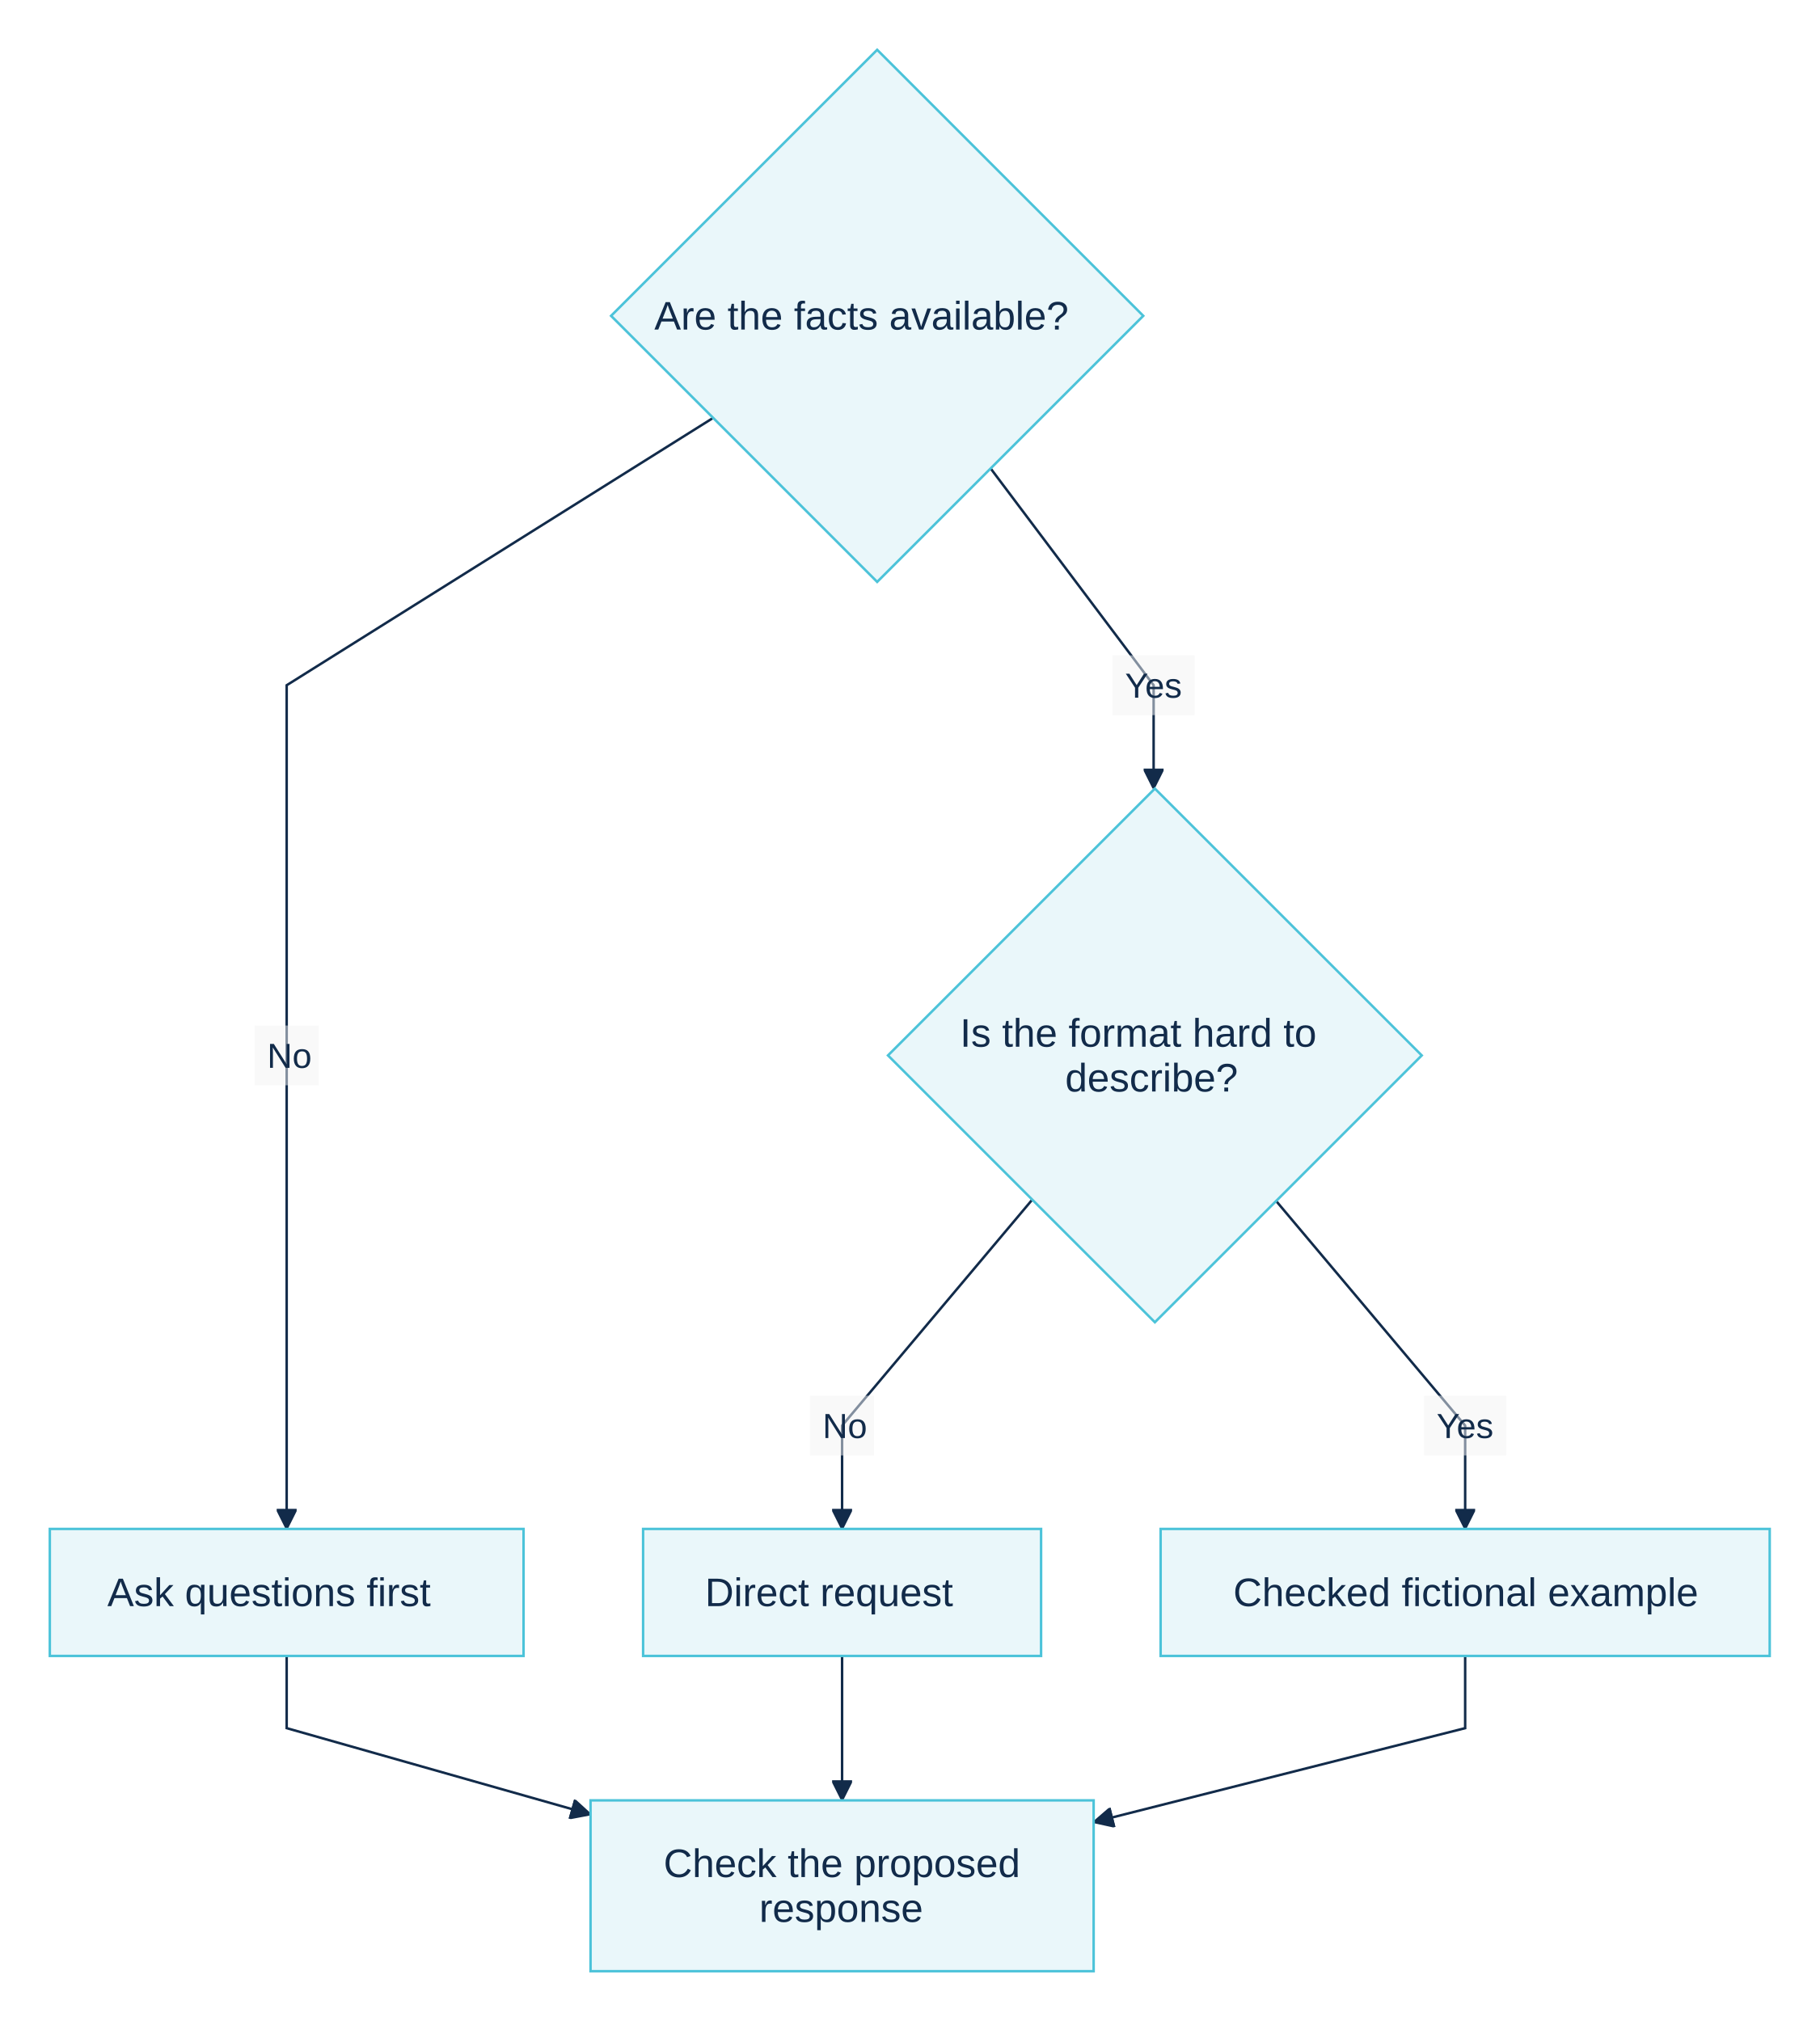
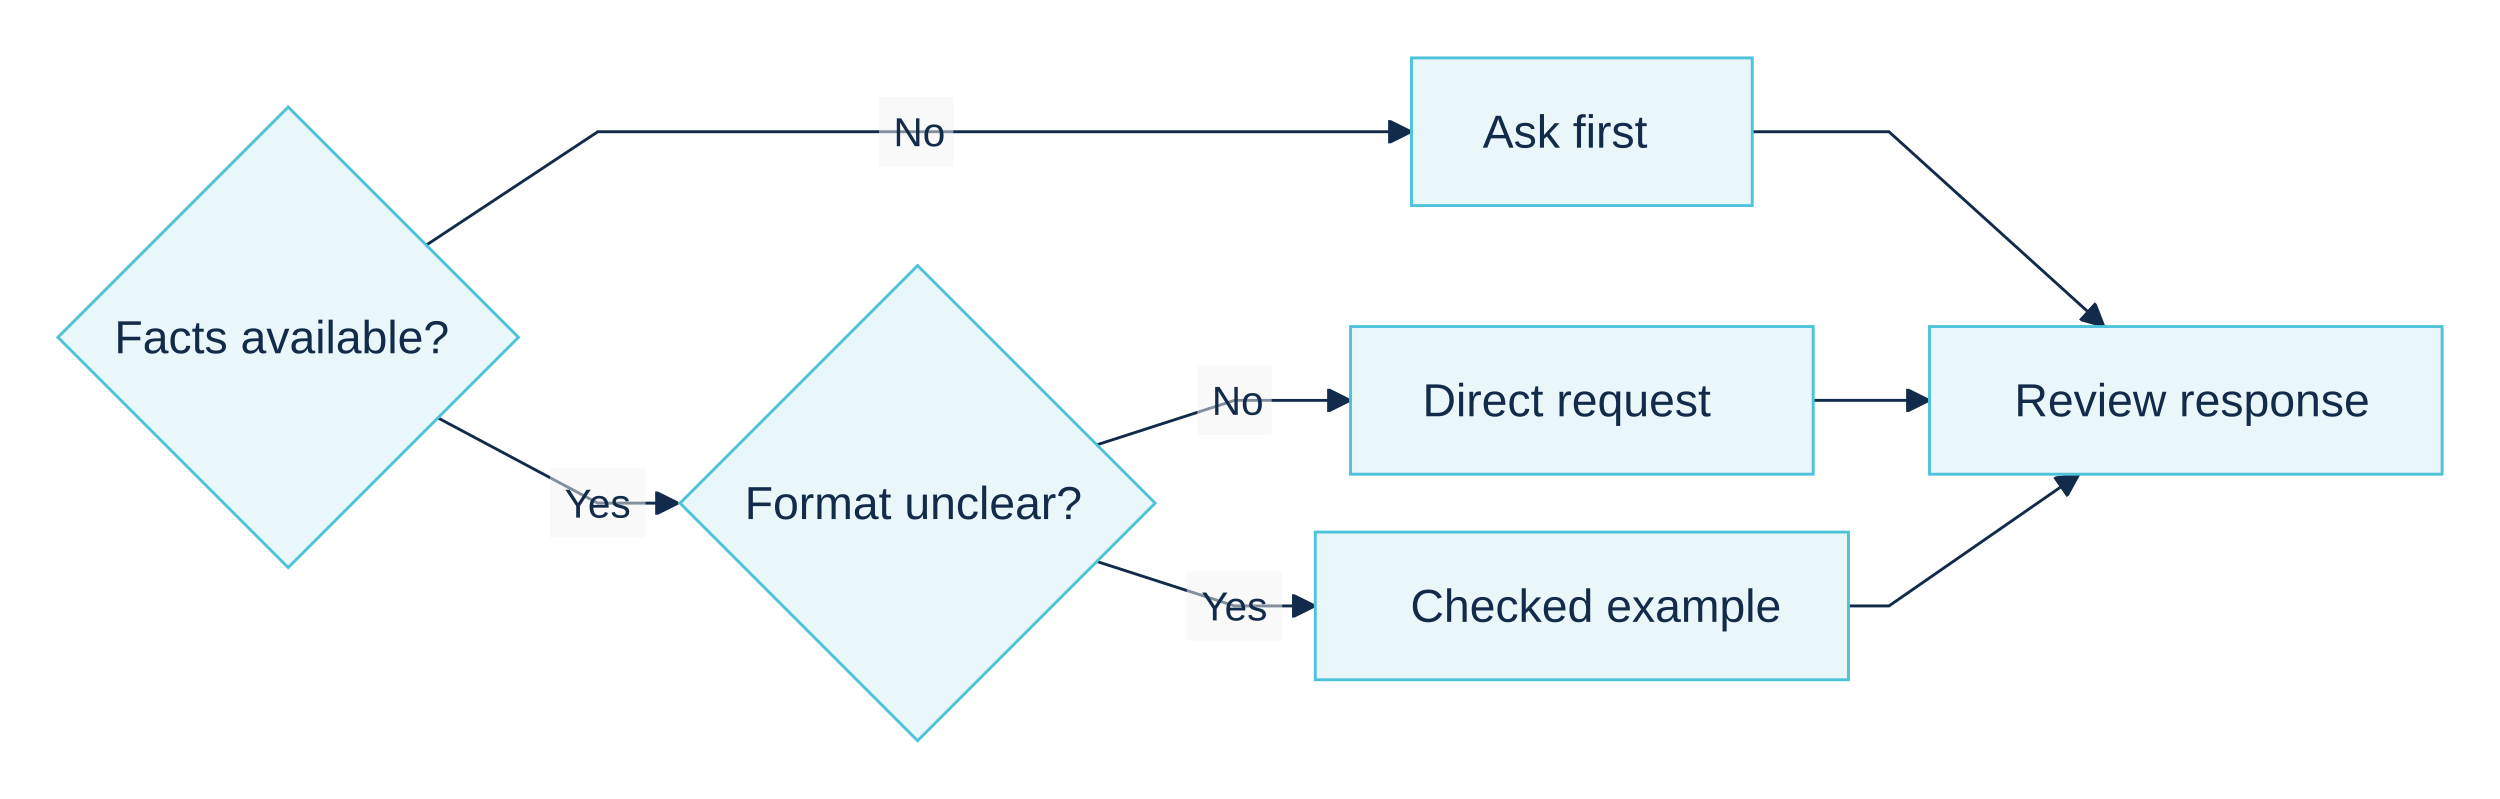
- <svg xmlns="http://www.w3.org/2000/svg" id="my-svg" width="100%" class="flowchart" style="max-width: 706.547px; background-color: rgb(243, 243, 243);" viewBox="-12 -12 730.547 811.575" role="graphics-document document" aria-roledescription="flowchart-v2" font-family="Segoe UI, Arial, sans-serif" font-size="16px" fill="#122B4A">
+ <svg xmlns="http://www.w3.org/2000/svg" id="my-svg" width="100%" class="flowchart" style="max-width: 839.438px; background-color: rgb(243, 243, 243);" viewBox="-11.5 -12 863.438 275.82" role="graphics-document document" aria-roledescription="flowchart-v2" font-family="Segoe UI, Arial, sans-serif" font-size="16px" fill="#122B4A">
  <style>#my-svg{font-family:Segoe UI,Arial,sans-serif;font-size:16px;fill:#122B4A;}@keyframes edge-animation-frame{from{stroke-dashoffset:0;}}@keyframes dash{to{stroke-dashoffset:0;}}#my-svg .edge-animation-slow{stroke-dasharray:9,5!important;stroke-dashoffset:900;animation:dash 50s linear infinite;stroke-linecap:round;}#my-svg .edge-animation-fast{stroke-dasharray:9,5!important;stroke-dashoffset:900;animation:dash 20s linear infinite;stroke-linecap:round;}#my-svg .error-icon{fill:#F3F3F3;}#my-svg .error-text{fill:#122B4A;stroke:#122B4A;}#my-svg .edge-thickness-normal{stroke-width:1px;}#my-svg .edge-thickness-thick{stroke-width:3.5px;}#my-svg .edge-pattern-solid{stroke-dasharray:0;}#my-svg .edge-thickness-invisible{stroke-width:0;fill:none;}#my-svg .edge-pattern-dashed{stroke-dasharray:3;}#my-svg .edge-pattern-dotted{stroke-dasharray:2;}#my-svg .marker{fill:#122B4A;stroke:#122B4A;}#my-svg .marker.cross{stroke:#122B4A;}#my-svg svg{font-family:Segoe UI,Arial,sans-serif;font-size:16px;}#my-svg p{margin:0;}#my-svg .label{font-family:Segoe UI,Arial,sans-serif;color:#122B4A;}#my-svg .cluster-label text{fill:#122B4A;}#my-svg .cluster-label span{color:#122B4A;}#my-svg .cluster-label span p{background-color:transparent;}#my-svg .label text,#my-svg span{fill:#122B4A;color:#122B4A;}#my-svg .node rect,#my-svg .node circle,#my-svg .node ellipse,#my-svg .node polygon,#my-svg .node path{fill:#EAF7FA;stroke:#4CC3D9;stroke-width:1px;}#my-svg .rough-node .label text,#my-svg .node .label text,#my-svg .image-shape .label,#my-svg .icon-shape .label{text-anchor:middle;}#my-svg .node .katex path{fill:#000;stroke:#000;stroke-width:1px;}#my-svg .rough-node .label,#my-svg .node .label,#my-svg .image-shape .label,#my-svg .icon-shape .label{text-align:center;}#my-svg .node.clickable{cursor:pointer;}#my-svg .root .anchor path{fill:#122B4A!important;stroke-width:0;stroke:#122B4A;}#my-svg .arrowheadPath{fill:#0c0c0c;}#my-svg .edgePaths .path{stroke:#122B4A;stroke-width:1px;}#my-svg .flowchart-link{stroke:#122B4A;fill:none;}#my-svg .edgeLabel{background-color:#F3F3F3;text-align:center;}#my-svg .edgeLabel p{background-color:#F3F3F3;}#my-svg .edgeLabel rect{opacity:0.5;background-color:#F3F3F3;fill:#F3F3F3;}#my-svg .labelBkg{background-color:rgba(243, 243, 243, 0.5);}#my-svg .cluster rect{fill:#F3F3F3;stroke:#4CC3D9;stroke-width:1px;}#my-svg .cluster text{fill:#122B4A;}#my-svg .cluster span{color:#122B4A;}#my-svg .node .collapsed-indicator{fill:#4CC3D9;stroke:none;opacity:0.6;}#my-svg .node .collapsed-separator{stroke:#4CC3D9;stroke-width:0.75px;}#my-svg div.mermaidTooltip{position:absolute;text-align:center;max-width:200px;padding:2px;font-family:Segoe UI,Arial,sans-serif;font-size:12px;background:#F3F3F3;border:1px solid #4CC3D9;border-radius:2px;pointer-events:none;z-index:100;}#my-svg .flowchartTitleText{text-anchor:middle;font-size:18px;fill:#122B4A;}#my-svg rect.text{fill:none;stroke-width:0;}#my-svg .icon-shape,#my-svg .image-shape{background-color:#F3F3F3;text-align:center;}#my-svg .icon-shape p,#my-svg .image-shape p{background-color:#F3F3F3;padding:2px;}#my-svg .icon-shape .label rect,#my-svg .image-shape .label rect{opacity:0.5;background-color:#F3F3F3;fill:#F3F3F3;}#my-svg .label-icon{display:inline-block;height:1em;overflow:visible;vertical-align:-0.125em;}#my-svg .node .label-icon path{fill:currentColor;stroke:revert;stroke-width:revert;}#my-svg .node .neo-node{stroke:#4CC3D9;}#my-svg [data-look="neo"].node rect,#my-svg [data-look="neo"].cluster rect,#my-svg [data-look="neo"].node polygon{stroke:url(#my-svg-gradient);filter:drop-shadow( 1px 2px 2px rgba(185,185,185,1));}#my-svg [data-look="neo"].swimlane.cluster rect{filter:none;}#my-svg [data-look="neo"].node path{stroke:url(#my-svg-gradient);stroke-width:1px;}#my-svg [data-look="neo"].node .outer-path{filter:drop-shadow( 1px 2px 2px rgba(185,185,185,1));}#my-svg [data-look="neo"].node .neo-line path{stroke:#4CC3D9;filter:none;}#my-svg [data-look="neo"].node circle{stroke:url(#my-svg-gradient);filter:drop-shadow( 1px 2px 2px rgba(185,185,185,1));}#my-svg [data-look="neo"].node circle .state-start{fill:#000000;}#my-svg [data-look="neo"].icon-shape .icon{fill:url(#my-svg-gradient);filter:drop-shadow( 1px 2px 2px rgba(185,185,185,1));}#my-svg [data-look="neo"].icon-shape .icon-neo path{stroke:url(#my-svg-gradient);filter:drop-shadow( 1px 2px 2px rgba(185,185,185,1));}#my-svg :root{--mermaid-font-family:Segoe UI,Arial,sans-serif;}</style>
  <g>
    <marker id="my-svg_flowchart-v2-pointEnd" class="marker flowchart-v2" viewBox="0 0 10 10" refX="5" refY="5" markerUnits="userSpaceOnUse" markerWidth="8" markerHeight="8" orient="auto">
      <path d="M 0 0 L 10 5 L 0 10 z" class="arrowMarkerPath" style="stroke-width: 1; stroke-dasharray: 1, 0;" fill="#122B4A" stroke="#122B4A" />
    </marker>
    <marker id="my-svg_flowchart-v2-pointStart" class="marker flowchart-v2" viewBox="0 0 10 10" refX="4.5" refY="5" markerUnits="userSpaceOnUse" markerWidth="8" markerHeight="8" orient="auto">
      <path d="M 0 5 L 10 10 L 10 0 z" class="arrowMarkerPath" style="stroke-width: 1; stroke-dasharray: 1, 0;" fill="#122B4A" stroke="#122B4A" />
    </marker>
    <marker id="my-svg_flowchart-v2-pointEnd-margin" class="marker flowchart-v2" viewBox="0 0 11.5 14" refX="11.5" refY="7" markerUnits="userSpaceOnUse" markerWidth="10.5" markerHeight="14" orient="auto">
      <path d="M 0 0 L 11.5 7 L 0 14 z" class="arrowMarkerPath" style="stroke-width: 0; stroke-dasharray: 1, 0;" fill="#122B4A" stroke="#122B4A" />
    </marker>
    <marker id="my-svg_flowchart-v2-pointStart-margin" class="marker flowchart-v2" viewBox="0 0 11.5 14" refX="1" refY="7" markerUnits="userSpaceOnUse" markerWidth="11.5" markerHeight="14" orient="auto">
      <polygon points="0,7 11.5,14 11.5,0" class="arrowMarkerPath" style="stroke-width: 0; stroke-dasharray: 1, 0;" fill="#122B4A" stroke="#122B4A" />
    </marker>
    <marker id="my-svg_flowchart-v2-circleEnd" class="marker flowchart-v2" viewBox="0 0 10 10" refX="11" refY="5" markerUnits="userSpaceOnUse" markerWidth="11" markerHeight="11" orient="auto">
      <circle cx="5" cy="5" r="5" class="arrowMarkerPath" style="stroke-width: 1; stroke-dasharray: 1, 0;" fill="#122B4A" stroke="#122B4A" />
    </marker>
    <marker id="my-svg_flowchart-v2-circleStart" class="marker flowchart-v2" viewBox="0 0 10 10" refX="-1" refY="5" markerUnits="userSpaceOnUse" markerWidth="11" markerHeight="11" orient="auto">
      <circle cx="5" cy="5" r="5" class="arrowMarkerPath" style="stroke-width: 1; stroke-dasharray: 1, 0;" fill="#122B4A" stroke="#122B4A" />
    </marker>
    <marker id="my-svg_flowchart-v2-circleEnd-margin" class="marker flowchart-v2" viewBox="0 0 10 10" refY="5" refX="12.25" markerUnits="userSpaceOnUse" markerWidth="14" markerHeight="14" orient="auto">
      <circle cx="5" cy="5" r="5" class="arrowMarkerPath" style="stroke-width: 0; stroke-dasharray: 1, 0;" fill="#122B4A" stroke="#122B4A" />
    </marker>
    <marker id="my-svg_flowchart-v2-circleStart-margin" class="marker flowchart-v2" viewBox="0 0 10 10" refX="-2" refY="5" markerUnits="userSpaceOnUse" markerWidth="14" markerHeight="14" orient="auto">
      <circle cx="5" cy="5" r="5" class="arrowMarkerPath" style="stroke-width: 0; stroke-dasharray: 1, 0;" fill="#122B4A" stroke="#122B4A" />
    </marker>
    <marker id="my-svg_flowchart-v2-crossEnd" class="marker cross flowchart-v2" viewBox="0 0 11 11" refX="12" refY="5.2" markerUnits="userSpaceOnUse" markerWidth="11" markerHeight="11" orient="auto">
      <path d="M 1,1 l 9,9 M 10,1 l -9,9" class="arrowMarkerPath" style="stroke-width: 2; stroke-dasharray: 1, 0;" fill="#122B4A" stroke="#122B4A" />
    </marker>
    <marker id="my-svg_flowchart-v2-crossStart" class="marker cross flowchart-v2" viewBox="0 0 11 11" refX="-1" refY="5.2" markerUnits="userSpaceOnUse" markerWidth="11" markerHeight="11" orient="auto">
      <path d="M 1,1 l 9,9 M 10,1 l -9,9" class="arrowMarkerPath" style="stroke-width: 2; stroke-dasharray: 1, 0;" fill="#122B4A" stroke="#122B4A" />
    </marker>
    <marker id="my-svg_flowchart-v2-crossEnd-margin" class="marker cross flowchart-v2" viewBox="0 0 15 15" refX="17.7" refY="7.5" markerUnits="userSpaceOnUse" markerWidth="12" markerHeight="12" orient="auto">
      <path d="M 1,1 L 14,14 M 1,14 L 14,1" class="arrowMarkerPath" style="stroke-width: 2.5;" fill="#122B4A" stroke="#122B4A" />
    </marker>
    <marker id="my-svg_flowchart-v2-crossStart-margin" class="marker cross flowchart-v2" viewBox="0 0 15 15" refX="-3.5" refY="7.5" markerUnits="userSpaceOnUse" markerWidth="12" markerHeight="12" orient="auto">
      <path d="M 1,1 L 14,14 M 1,14 L 14,1" class="arrowMarkerPath" style="stroke-width: 2.5; stroke-dasharray: 1, 0;" fill="#122B4A" stroke="#122B4A" />
    </marker>
    <g class="root">
      <g class="clusters" />
      <g class="edgePaths">
-         <path d="M274.025,156.007L103.105,263.172L103.105,411.823L103.105,560.475L103.105,597.975" id="my-svg-L_A_B_0" class="edge-thickness-normal edge-pattern-solid edge-thickness-normal edge-pattern-solid flowchart-link" style=";" data-edge="true" data-et="edge" data-id="L_A_B_0" data-points="W3sieCI6Mjc0LjAyNDY5OTY3NDI4OTksInkiOjE1Ni4wMDcxMjE1NDkyODk4OH0seyJ4IjoxMDMuMTA1NDY4NzUsInkiOjI2My4xNzE4NzV9LHsieCI6MTAzLjEwNTQ2ODc1LCJ5Ijo0MTEuODIzNDMyOTIyMzYzM30seyJ4IjoxMDMuMTA1NDY4NzUsInkiOjU2MC40NzQ5OTA4NDQ3MjY2fSx7IngiOjEwMy4xMDU0Njg3NSwieSI6NjAxLjk3NDk5MDg0NDcyNjZ9XQ==" data-look="classic" marker-end="url(#my-svg_flowchart-v2-pointEnd)" fill="none" stroke="#122B4A" stroke-width="1" />
-         <path d="M385.535,175.827L451.189,263.172L451.189,300.672" id="my-svg-L_A_C_0" class="edge-thickness-normal edge-pattern-solid edge-thickness-normal edge-pattern-solid flowchart-link" style=";" data-edge="true" data-et="edge" data-id="L_A_C_0" data-points="W3sieCI6Mzg1LjUzNDU2MjcxOTM5NTUsInkiOjE3NS44MjY3NjU0MDU2MDQ1fSx7IngiOjQ1MS4xODk0NTMxMjUsInkiOjI2My4xNzE4NzV9LHsieCI6NDUxLjE4OTQ1MzEyNTAwMDA2LCJ5IjozMDQuNjcxODc1fV0=" data-look="classic" marker-end="url(#my-svg_flowchart-v2-pointEnd)" fill="none" stroke="#122B4A" stroke-width="1" />
-         <path d="M402.226,470.012L326.105,560.475L326.105,597.975" id="my-svg-L_C_D_0" class="edge-thickness-normal edge-pattern-solid edge-thickness-normal edge-pattern-solid flowchart-link" style=";" data-edge="true" data-et="edge" data-id="L_C_D_0" data-points="W3sieCI6NDAyLjIyNjM0MTkyNDkyODEsInkiOjQ3MC4wMTE4Nzk2NDQ2NTQ2fSx7IngiOjMyNi4xMDU0Njg3NSwieSI6NTYwLjQ3NDk5MDg0NDcyNjZ9LHsieCI6MzI2LjEwNTQ2ODc1LCJ5Ijo2MDEuOTc0OTkwODQ0NzI2Nn1d" data-look="classic" marker-end="url(#my-svg_flowchart-v2-pointEnd)" fill="none" stroke="#122B4A" stroke-width="1" />
-         <path d="M500.153,470.012L576.273,560.475L576.273,597.975" id="my-svg-L_C_E_0" class="edge-thickness-normal edge-pattern-solid edge-thickness-normal edge-pattern-solid flowchart-link" style=";" data-edge="true" data-et="edge" data-id="L_C_E_0" data-points="W3sieCI6NTAwLjE1MjU2NDMyNTA3MjAzLCJ5Ijo0NzAuMDExODc5NjQ0NjU0Nn0seyJ4Ijo1NzYuMjczNDM3NSwieSI6NTYwLjQ3NDk5MDg0NDcyNjZ9LHsieCI6NTc2LjI3MzQzNzUsInkiOjYwMS45NzQ5OTA4NDQ3MjY2fV0=" data-look="classic" marker-end="url(#my-svg_flowchart-v2-pointEnd)" fill="none" stroke="#122B4A" stroke-width="1" />
-         <path d="M103.105,652.975L103.105,681.975L221.257,715.513" id="my-svg-L_B_F_0" class="edge-thickness-normal edge-pattern-solid edge-thickness-normal edge-pattern-solid flowchart-link" style=";" data-edge="true" data-et="edge" data-id="L_B_F_0" data-points="W3sieCI6MTAzLjEwNTQ2ODc1LCJ5Ijo2NTIuOTc0OTkwODQ0NzI2Nn0seyJ4IjoxMDMuMTA1NDY4NzUsInkiOjY4MS45NzQ5OTA4NDQ3MjY2fSx7IngiOjIyNS4xMDU0Njg3NSwieSI6NzE2LjYwNTQ4MzcwMDg3NjJ9XQ==" data-look="classic" marker-end="url(#my-svg_flowchart-v2-pointEnd)" fill="none" stroke="#122B4A" stroke-width="1" />
-         <path d="M326.105,652.975L326.105,681.975L326.105,706.975" id="my-svg-L_D_F_0" class="edge-thickness-normal edge-pattern-solid edge-thickness-normal edge-pattern-solid flowchart-link" style=";" data-edge="true" data-et="edge" data-id="L_D_F_0" data-points="W3sieCI6MzI2LjEwNTQ2ODc1LCJ5Ijo2NTIuOTc0OTkwODQ0NzI2Nn0seyJ4IjozMjYuMTA1NDY4NzUsInkiOjY4MS45NzQ5OTA4NDQ3MjY2fSx7IngiOjMyNi4xMDU0Njg3NSwieSI6NzEwLjk3NDk5MDg0NDcyNjZ9XQ==" data-look="classic" marker-end="url(#my-svg_flowchart-v2-pointEnd)" fill="none" stroke="#122B4A" stroke-width="1" />
-         <path d="M576.273,652.975L576.273,681.975L430.983,718.738" id="my-svg-L_E_F_0" class="edge-thickness-normal edge-pattern-solid edge-thickness-normal edge-pattern-solid flowchart-link" style=";" data-edge="true" data-et="edge" data-id="L_E_F_0" data-points="W3sieCI6NTc2LjI3MzQzNzUsInkiOjY1Mi45NzQ5OTA4NDQ3MjY2fSx7IngiOjU3Ni4yNzM0Mzc1LCJ5Ijo2ODEuOTc0OTkwODQ0NzI2Nn0seyJ4Ijo0MjcuMTA1NDY4NzUsInkiOjcxOS43MTg5NjA4NDcxNTY3fV0=" data-look="classic" marker-end="url(#my-svg_flowchart-v2-pointEnd)" fill="none" stroke="#122B4A" stroke-width="1" />
+         <path d="M135.416,72.854L194.965,33.5L304.914,33.5L414.863,33.5L471.996,33.5" id="my-svg-L_A_B_0" class="edge-thickness-normal edge-pattern-solid edge-thickness-normal edge-pattern-solid flowchart-link" style=";" data-edge="true" data-et="edge" data-id="L_A_B_0" data-points="W3sieCI6MTM1LjQxNjQ0ODIwMzc2OTgsInkiOjcyLjg1Mzk0ODIwMzc2OTc5fSx7IngiOjE5NC45NjQ4NDM3NSwieSI6MzMuNX0seyJ4IjozMDQuOTE0MDYyNSwieSI6MzMuNX0seyJ4Ijo0MTQuODYzMjgxMjUsInkiOjMzLjV9LHsieCI6NDc1Ljk5NjA5Mzc1LCJ5IjozMy41fV0=" data-look="classic" marker-end="url(#my-svg_flowchart-v2-pointEnd)" fill="none" stroke="#122B4A" stroke-width="1" />
+         <path d="M139.407,132.155L194.965,161.773L218.867,161.773" id="my-svg-L_A_C_0" class="edge-thickness-normal edge-pattern-solid edge-thickness-normal edge-pattern-solid flowchart-link" style=";" data-edge="true" data-et="edge" data-id="L_A_C_0" data-points="W3sieCI6MTM5LjQwNzE2NTMwMjk3NjQsInkiOjEzMi4xNTUzMzQ2OTcwMjM2fSx7IngiOjE5NC45NjQ4NDM3NSwieSI6MTYxLjc3MzQzNzV9LHsieCI6MjIyLjg2NzE4NzUsInkiOjE2MS43NzM0Mzc1fV0=" data-look="classic" marker-end="url(#my-svg_flowchart-v2-pointEnd)" fill="none" stroke="#122B4A" stroke-width="1" />
+         <path d="M366.936,141.748L414.863,126.273L450.941,126.273" id="my-svg-L_C_D_0" class="edge-thickness-normal edge-pattern-solid edge-thickness-normal edge-pattern-solid flowchart-link" style=";" data-edge="true" data-et="edge" data-id="L_C_D_0" data-points="W3sieCI6MzY2LjkzNTYzODcyMTk2ODYsInkiOjE0MS43NDgxMzg3MjE5Njg2fSx7IngiOjQxNC44NjMyODEyNSwieSI6MTI2LjI3MzQzNzV9LHsieCI6NDU0Ljk0MTQwNjI1LCJ5IjoxMjYuMjczNDM3NX1d" data-look="classic" marker-end="url(#my-svg_flowchart-v2-pointEnd)" fill="none" stroke="#122B4A" stroke-width="1" />
+         <path d="M366.936,181.799L414.863,197.273L438.766,197.273" id="my-svg-L_C_E_0" class="edge-thickness-normal edge-pattern-solid edge-thickness-normal edge-pattern-solid flowchart-link" style=";" data-edge="true" data-et="edge" data-id="L_C_E_0" data-points="W3sieCI6MzY2LjkzNTYzODcyMTk2ODYsInkiOjE4MS43OTg3MzYyNzgwMzE0fSx7IngiOjQxNC44NjMyODEyNSwieSI6MTk3LjI3MzQzNzV9LHsieCI6NDQyLjc2NTYyNSwieSI6MTk3LjI3MzQzNzV9XQ==" data-look="classic" marker-end="url(#my-svg_flowchart-v2-pointEnd)" fill="none" stroke="#122B4A" stroke-width="1" />
+         <path d="M593.676,33.5L640.906,33.5L712.278,98.089" id="my-svg-L_B_F_0" class="edge-thickness-normal edge-pattern-solid edge-thickness-normal edge-pattern-solid flowchart-link" style=";" data-edge="true" data-et="edge" data-id="L_B_F_0" data-points="W3sieCI6NTkzLjY3NTc4MTI1LCJ5IjozMy41fSx7IngiOjY0MC45MDYyNSwieSI6MzMuNX0seyJ4Ijo3MTUuMjQ0MTA2NTc4OTQ3NCwieSI6MTAwLjc3MzQzNzV9XQ==" data-look="classic" marker-end="url(#my-svg_flowchart-v2-pointEnd)" fill="none" stroke="#122B4A" stroke-width="1" />
+         <path d="M614.73,126.273L640.906,126.273L650.906,126.273" id="my-svg-L_D_F_0" class="edge-thickness-normal edge-pattern-solid edge-thickness-normal edge-pattern-solid flowchart-link" style=";" data-edge="true" data-et="edge" data-id="L_D_F_0" data-points="W3sieCI6NjE0LjczMDQ2ODc1LCJ5IjoxMjYuMjczNDM3NX0seyJ4Ijo2NDAuOTA2MjUsInkiOjEyNi4yNzM0Mzc1fSx7IngiOjY1NC45MDYyNSwieSI6MTI2LjI3MzQzNzV9XQ==" data-look="classic" marker-end="url(#my-svg_flowchart-v2-pointEnd)" fill="none" stroke="#122B4A" stroke-width="1" />
+         <path d="M626.906,197.273L640.906,197.273L703.315,154.051" id="my-svg-L_E_F_0" class="edge-thickness-normal edge-pattern-solid edge-thickness-normal edge-pattern-solid flowchart-link" style=";" data-edge="true" data-et="edge" data-id="L_E_F_0" data-points="W3sieCI6NjI2LjkwNjI1LCJ5IjoxOTcuMjczNDM3NX0seyJ4Ijo2NDAuOTA2MjUsInkiOjE5Ny4yNzM0Mzc1fSx7IngiOjcwNi42MDI4ODI5MjI1MzUyLCJ5IjoxNTEuNzczNDM3NX1d" data-look="classic" marker-end="url(#my-svg_flowchart-v2-pointEnd)" fill="none" stroke="#122B4A" stroke-width="1" />
      </g>
      <g class="edgeLabels">
-         <g class="edgeLabel" transform="translate(103.1055, 411.8234)">
+         <g class="edgeLabel" transform="translate(304.9141, 33.5)">
          <rect x="-12.840" y="-12.000" width="25.680" height="24.000" fill="#F3F3F3" stroke="none" />
          <text x="-7.840" y="5.000" text-anchor="start" font-family="Segoe UI, Arial, sans-serif" font-size="14" font-weight="normal" fill="#122B4A">No</text>
        </g>
-         <g class="edgeLabel" transform="translate(451.1895, 263.1719)">
+         <g class="edgeLabel" transform="translate(194.9648, 161.7734)">
          <rect x="-16.480" y="-12.000" width="32.960" height="24.000" fill="#F3F3F3" stroke="none" />
          <text x="-11.480" y="5.000" text-anchor="start" font-family="Segoe UI, Arial, sans-serif" font-size="14" font-weight="normal" fill="#122B4A">Yes</text>
        </g>
-         <g class="edgeLabel" transform="translate(326.1055, 560.475)">
+         <g class="edgeLabel" transform="translate(414.8633, 126.2734)">
          <rect x="-12.840" y="-12.000" width="25.680" height="24.000" fill="#F3F3F3" stroke="none" />
          <text x="-7.840" y="5.000" text-anchor="start" font-family="Segoe UI, Arial, sans-serif" font-size="14" font-weight="normal" fill="#122B4A">No</text>
        </g>
-         <g class="edgeLabel" transform="translate(576.2734, 560.475)">
+         <g class="edgeLabel" transform="translate(414.8633, 197.2734)">
          <rect x="-16.480" y="-12.000" width="32.960" height="24.000" fill="#F3F3F3" stroke="none" />
          <text x="-11.480" y="5.000" text-anchor="start" font-family="Segoe UI, Arial, sans-serif" font-size="14" font-weight="normal" fill="#122B4A">Yes</text>
        </g>
        <g class="edgeLabel" />
        <g>
          <rect class="background" style="stroke: none" />
        </g>
        <g class="edgeLabel" />
        <g>
          <rect class="background" style="stroke: none" />
        </g>
        <g class="edgeLabel" />
        <g>
          <rect class="background" style="stroke: none" />
        </g>
      </g>
      <g class="nodes">
-         <g class="node default" id="my-svg-flowchart-A-0" data-look="classic" transform="translate(339.6895, 114.8359)">
-           <polygon points="106.836,0 213.672,-106.836 106.836,-213.672 0,-106.836" class="label-container" transform="translate(-106.3359, 106.8359)" fill="#EAF7FA" stroke="#4CC3D9" stroke-width="1" />
-           <text x="-88.960" y="5.500" text-anchor="start" font-family="Segoe UI, Arial, sans-serif" font-size="16" font-weight="normal" fill="#122B4A">Are the facts available?</text>
+         <g class="node default" id="my-svg-flowchart-A-0" data-look="classic" transform="translate(87.53125, 104.5)">
+           <polygon points="79.531,0 159.062,-79.531 79.531,-159.062 0,-79.531" class="label-container" transform="translate(-79.03125, 79.53125)" fill="#EAF7FA" stroke="#4CC3D9" stroke-width="1" />
+           <text x="-59.520" y="5.500" text-anchor="start" font-family="Segoe UI, Arial, sans-serif" font-size="16" font-weight="normal" fill="#122B4A">Facts available?</text>
        </g>
-         <g class="node default" id="my-svg-flowchart-B-1" data-look="classic" transform="translate(103.1055, 627.475)">
-           <rect class="basic label-container" style="" x="-95.105" y="-25.5" width="190.211" height="51" fill="#EAF7FA" stroke="#4CC3D9" stroke-width="1" />
-           <text x="-72.000" y="5.500" text-anchor="start" font-family="Segoe UI, Arial, sans-serif" font-size="16" font-weight="normal" fill="#122B4A">Ask questions first</text>
+         <g class="node default" id="my-svg-flowchart-B-1" data-look="classic" transform="translate(534.8359, 33.5)">
+           <rect class="basic label-container" style="" x="-58.84" y="-25.5" width="117.68" height="51" fill="#EAF7FA" stroke="#4CC3D9" stroke-width="1" />
+           <text x="-34.240" y="5.500" text-anchor="start" font-family="Segoe UI, Arial, sans-serif" font-size="16" font-weight="normal" fill="#122B4A">Ask first</text>
        </g>
-         <g class="node default" id="my-svg-flowchart-C-3" data-look="classic" transform="translate(451.1895, 411.8234)">
-           <polygon points="107.152,0 214.303,-107.152 107.152,-214.303 0,-107.152" class="label-container" transform="translate(-106.6516, 107.1516)" fill="#EAF7FA" stroke="#4CC3D9" stroke-width="1" />
-           <text x="-77.760" y="-3.500" text-anchor="start" font-family="Segoe UI, Arial, sans-serif" font-size="16" font-weight="normal" fill="#122B4A">Is the format hard to</text>
-           <text x="-35.520" y="14.500" text-anchor="start" font-family="Segoe UI, Arial, sans-serif" font-size="16" font-weight="normal" fill="#122B4A">describe?</text>
+         <g class="node default" id="my-svg-flowchart-C-3" data-look="classic" transform="translate(304.9141, 161.7734)">
+           <polygon points="82.047,0 164.094,-82.047 82.047,-164.094 0,-82.047" class="label-container" transform="translate(-81.54688, 82.04688)" fill="#EAF7FA" stroke="#4CC3D9" stroke-width="1" />
+           <text x="-59.200" y="5.500" text-anchor="start" font-family="Segoe UI, Arial, sans-serif" font-size="16" font-weight="normal" fill="#122B4A">Format unclear?</text>
        </g>
-         <g class="node default" id="my-svg-flowchart-D-5" data-look="classic" transform="translate(326.1055, 627.475)">
+         <g class="node default" id="my-svg-flowchart-D-5" data-look="classic" transform="translate(534.8359, 126.2734)">
          <rect class="basic label-container" style="" x="-79.895" y="-25.5" width="159.789" height="51" fill="#EAF7FA" stroke="#4CC3D9" stroke-width="1" />
          <text x="-55.040" y="5.500" text-anchor="start" font-family="Segoe UI, Arial, sans-serif" font-size="16" font-weight="normal" fill="#122B4A">Direct request</text>
        </g>
-         <g class="node default" id="my-svg-flowchart-E-7" data-look="classic" transform="translate(576.2734, 627.475)">
-           <rect class="basic label-container" style="" x="-122.273" y="-25.5" width="244.547" height="51" fill="#EAF7FA" stroke="#4CC3D9" stroke-width="1" />
-           <text x="-93.120" y="5.500" text-anchor="start" font-family="Segoe UI, Arial, sans-serif" font-size="16" font-weight="normal" fill="#122B4A">Checked fictional example</text>
+         <g class="node default" id="my-svg-flowchart-E-7" data-look="classic" transform="translate(534.8359, 197.2734)">
+           <rect class="basic label-container" style="" x="-92.07" y="-25.5" width="184.141" height="51" fill="#EAF7FA" stroke="#4CC3D9" stroke-width="1" />
+           <text x="-59.200" y="5.500" text-anchor="start" font-family="Segoe UI, Arial, sans-serif" font-size="16" font-weight="normal" fill="#122B4A">Checked example</text>
        </g>
-         <g class="node default" id="my-svg-flowchart-F-9" data-look="classic" transform="translate(326.1055, 745.275)">
-           <rect class="basic label-container" style="" x="-101" y="-34.3" width="202" height="68.6" fill="#EAF7FA" stroke="#4CC3D9" stroke-width="1" />
-           <text x="-71.680" y="-3.500" text-anchor="start" font-family="Segoe UI, Arial, sans-serif" font-size="16" font-weight="normal" fill="#122B4A">Check the proposed</text>
-           <text x="-33.280" y="14.500" text-anchor="start" font-family="Segoe UI, Arial, sans-serif" font-size="16" font-weight="normal" fill="#122B4A">response</text>
+         <g class="node default" id="my-svg-flowchart-F-9" data-look="classic" transform="translate(743.4219, 126.2734)">
+           <rect class="basic label-container" style="" x="-88.516" y="-25.5" width="177.031" height="51" fill="#EAF7FA" stroke="#4CC3D9" stroke-width="1" />
+           <text x="-59.200" y="5.500" text-anchor="start" font-family="Segoe UI, Arial, sans-serif" font-size="16" font-weight="normal" fill="#122B4A">Review response</text>
        </g>
      </g>
    </g>
  </g>
  <defs>
    <filter id="my-svg-drop-shadow" height="130%" width="130%">
      <feDropShadow dx="4" dy="4" stdDeviation="0" flood-opacity="0.06" flood-color="#000000" />
    </filter>
  </defs>
  <defs>
    <filter id="my-svg-drop-shadow-small" height="150%" width="150%">
      <feDropShadow dx="2" dy="2" stdDeviation="0" flood-opacity="0.06" flood-color="#000000" />
    </filter>
  </defs>
  <linearGradient id="my-svg-gradient" gradientUnits="objectBoundingBox" x1="0%" y1="0%" x2="100%" y2="0%">
    <stop offset="0%" stop-color="#4CC3D9" stop-opacity="1" />
    <stop offset="100%" stop-color="#122B4A" stop-opacity="1" />
  </linearGradient>
</svg>
